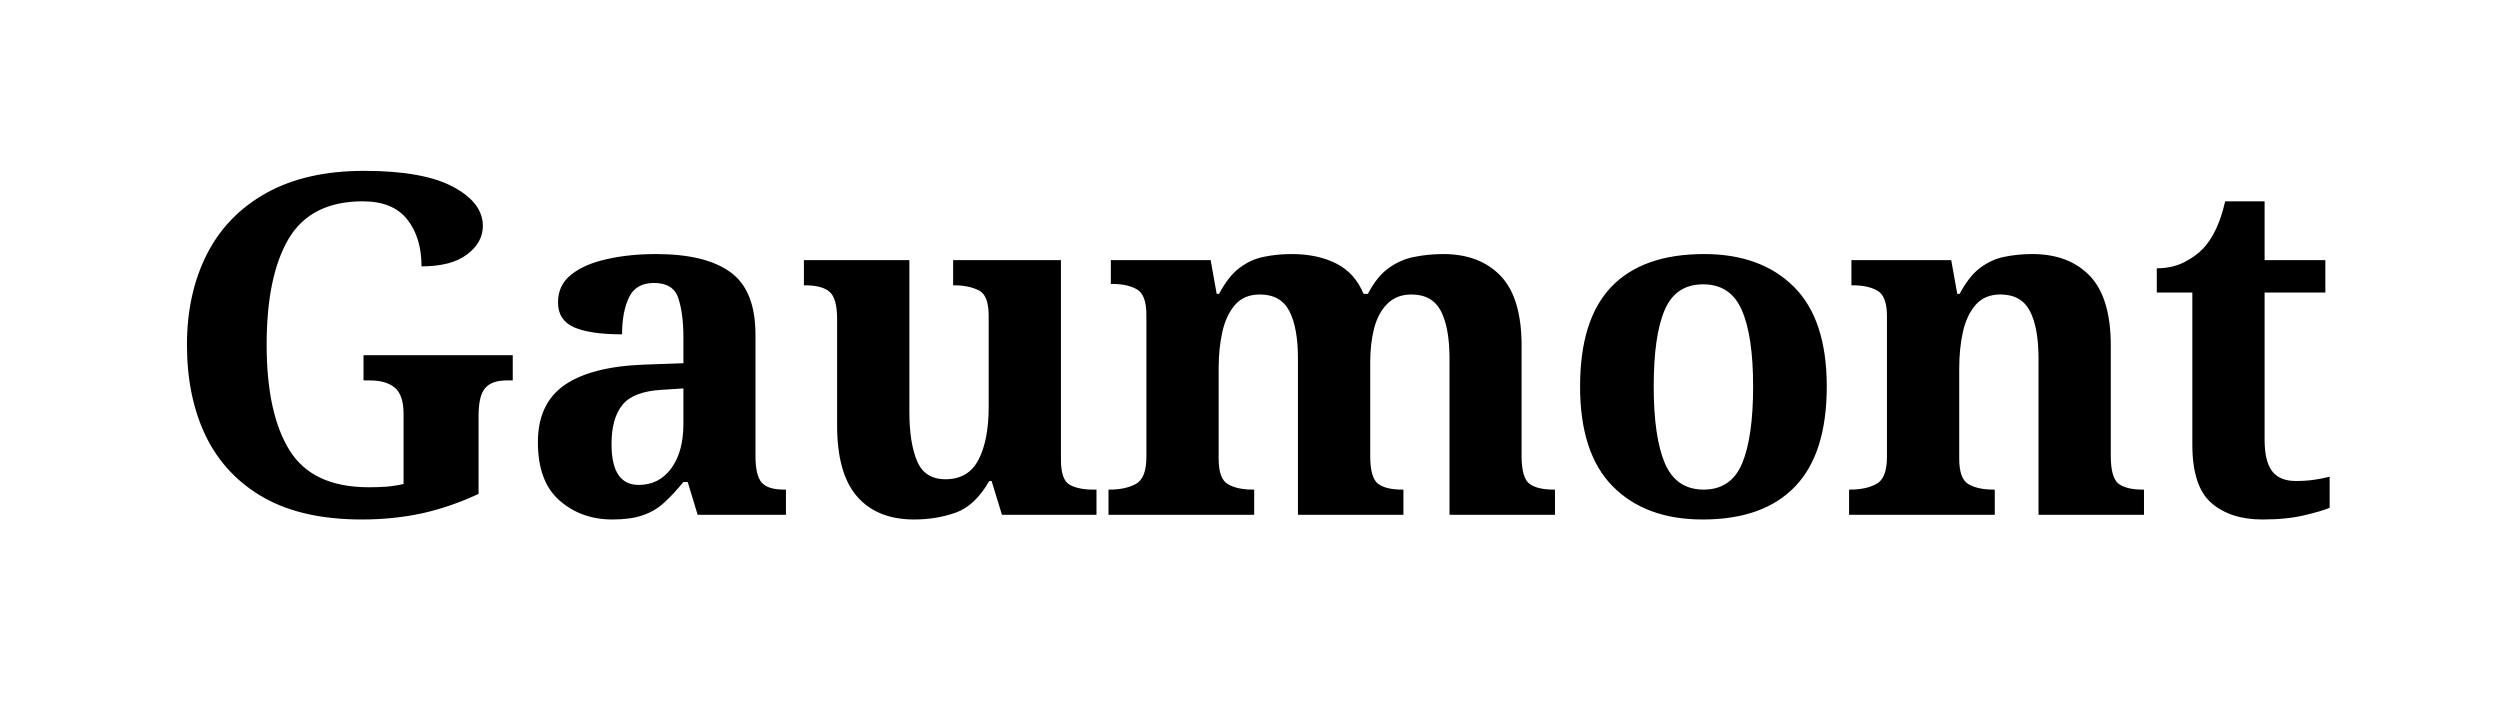
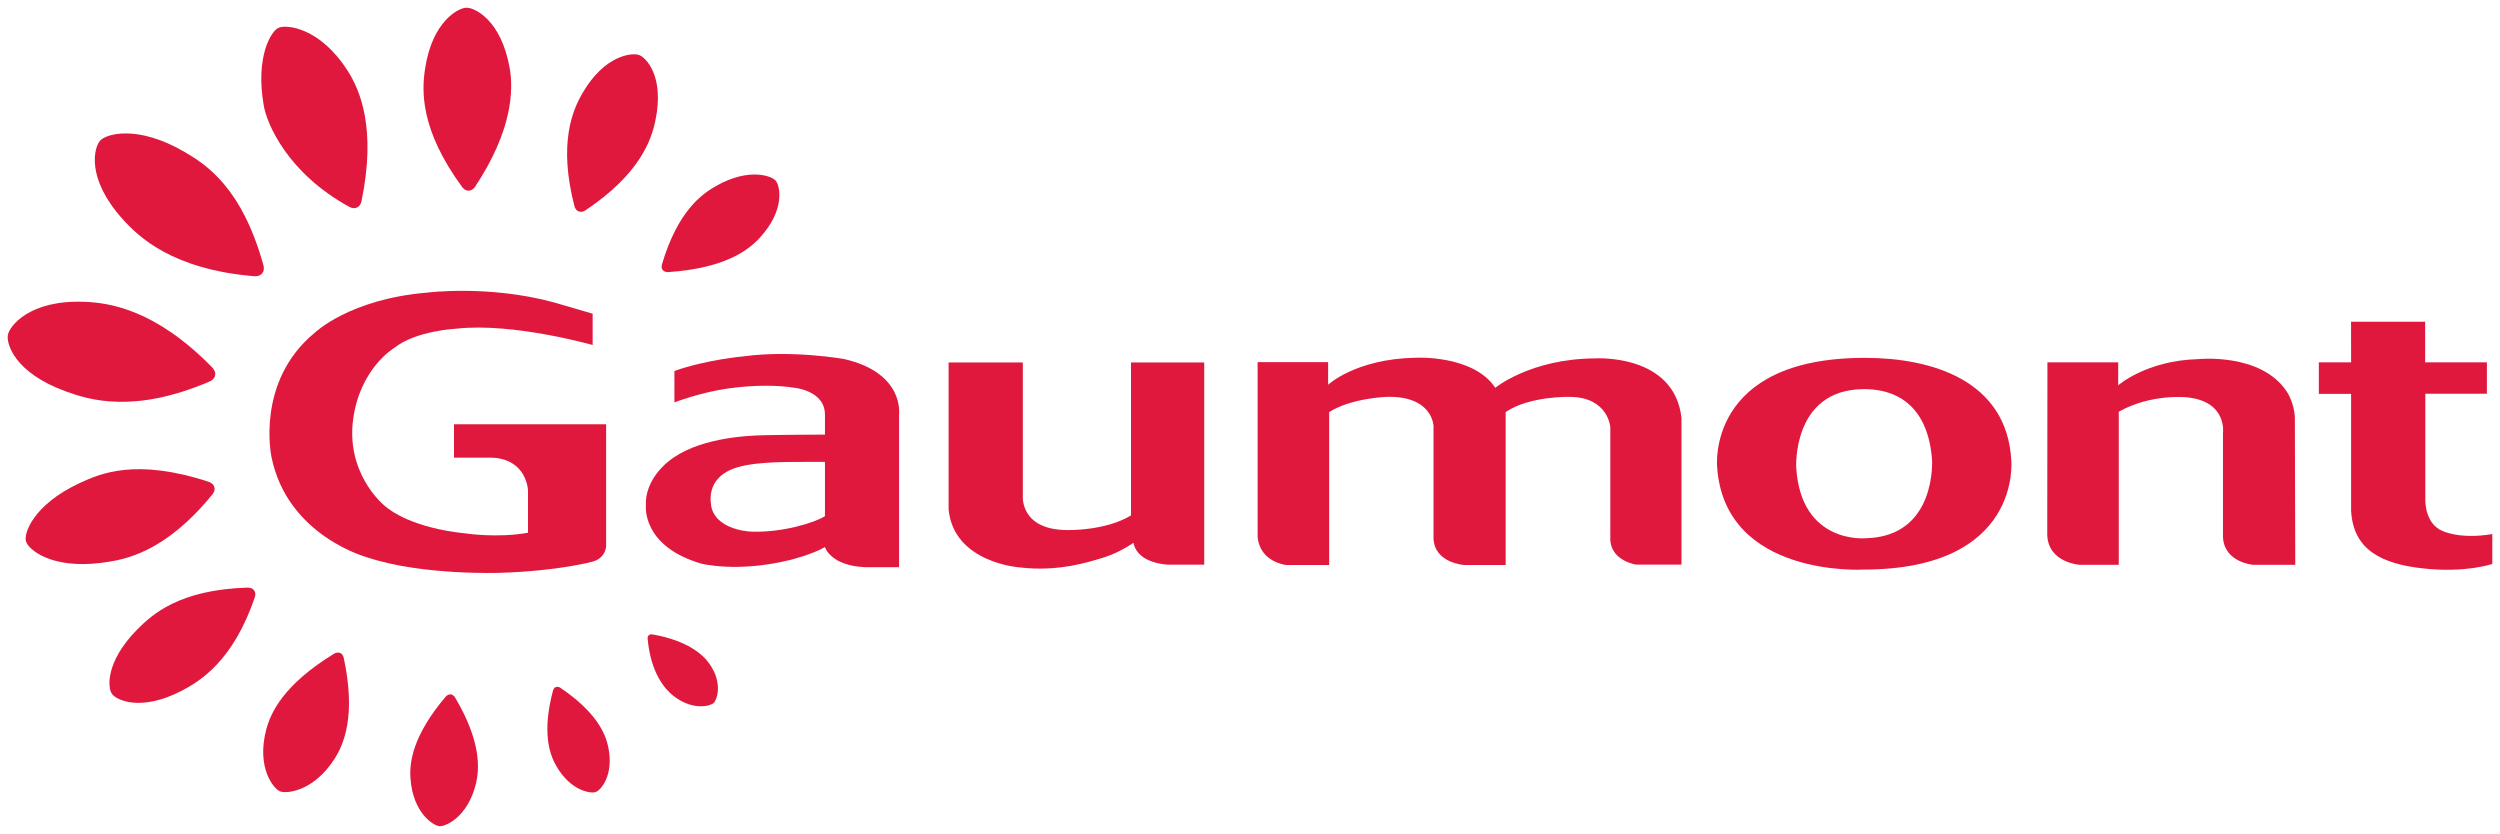
- <svg xmlns="http://www.w3.org/2000/svg" viewBox="0 0 200 57" preserveAspectRatio="xMidYMid meet">
-   <text x="100" y="28" text-anchor="middle" dominant-baseline="middle" font-family="serif" font-weight="900" font-size="38" fill="currentColor" letter-spacing="-0.02em">Gaumont</text>
+ <svg xmlns="http://www.w3.org/2000/svg" width="325.04" height="108.42" id="svg4883" version="1.1">
+   <defs id="defs4885" />
+   <g id="layer1" transform="translate(6.4149,-401.06)">
+     <g id="g652" transform="matrix(1.25,0,0,-1.25,27.66419,436.6025)">
+       <path d="m 0,0 c -0.237,-0.332 -0.785,-0.3 -0.785,-0.3 -8.555,0.707 -12.08,4.101 -13.758,5.986 -3.832,4.28 -2.908,7.451 -2.318,8.103 0.552,0.699 3.868,1.738 8.841,-1.185 2.208,-1.299 5.938,-3.685 8.168,-11.807 0,0 0.134,-0.52 -0.155,-0.802" style="fill:#e0183e;fill-opacity:1;fill-rule:nonzero;stroke:none" id="path654" />
+     </g>
+     <g id="g656" transform="matrix(1.25,0,0,-1.25,39.97169,428.0463)">
+       <path d="m 0,0 c -0.345,-0.179 -0.783,0.076 -0.783,0.076 -6.425,3.525 -8.579,8.638 -8.897,10.558 -0.878,5.055 0.773,7.768 1.565,8.072 0.769,0.345 4.273,0.067 7.177,-4.495 1.281,-2.005 3.002,-6.008 1.417,-13.606 0,0 -0.114,-0.493 -0.491,-0.605" style="fill:#e0183e;fill-opacity:1;fill-rule:nonzero;stroke:none" id="path658" />
+     </g>
+     <g id="g660" transform="matrix(1.25,0,0,-1.25,54.51794,425.8413)">
+       <path d="m 0,0 c -0.363,-0.046 -0.654,0.34 -0.654,0.34 -4.442,6.036 -4.217,10.105 -3.883,12.305 0.728,4.968 3.503,6.388 4.305,6.375 l 0,0.004 c 0.787,0.028 3.617,-1.2 4.507,-6.322 0.372,-2.188 0.327,-6.389 -3.64,-12.352 0,0 -0.281,-0.381 -0.644,-0.35" style="fill:#e0183e;fill-opacity:1;fill-rule:nonzero;stroke:none" id="path662" />
+     </g>
+     <g id="g664" transform="matrix(1.25,0,0,-1.25,68.84294,428.555)">
+       <path d="m 0,0 c -0.313,0.086 -0.443,0.501 -0.443,0.501 -1.721,6.587 -0.197,10.053 0.829,11.817 2.31,3.993 5.202,4.222 5.884,3.953 L 6.267,16.275 C 6.945,16.042 8.943,14.099 7.959,9.438 7.541,7.464 6.398,3.928 0.659,0.099 c 0,0 -0.362,-0.242 -0.673,-0.084" style="fill:#e0183e;fill-opacity:1;fill-rule:nonzero;stroke:none" id="path666" />
+     </g>
+     <g id="g668" transform="matrix(1.25,0,0,-1.25,79.75919,436.1775)">
+       <path d="M 0,0 C -0.193,0.197 -0.098,0.56 -0.098,0.56 1.535,6.112 4.035,7.898 5.563,8.763 9.008,10.71 11.389,9.771 11.757,9.281 12.15,8.82 12.826,6.326 10.058,3.331 8.873,2.051 6.428,0.184 0.532,-0.211 c 0,0 -0.372,-0.014 -0.532,0.225" style="fill:#e0183e;fill-opacity:1;fill-rule:nonzero;stroke:none" id="path670" />
+     </g>
+     <g id="g672" transform="matrix(1.25,0,0,-1.25,21.54794,449.8563)">
+       <path d="m 0,0 c -0.036,-0.398 -0.53,-0.627 -0.53,-0.627 -7.869,-3.385 -12.543,-1.938 -14.949,-1.061 -5.453,1.957 -6.26,5.054 -6.066,5.914 l 0,-0.009 c 0.157,0.873 2.212,3.667 7.996,3.426 2.567,-0.107 7.374,-0.785 13.296,-6.872 0,0 0.365,-0.4 0.253,-0.776" style="fill:#e0183e;fill-opacity:1;fill-rule:nonzero;stroke:none" id="path674" />
+     </g>
+     <g id="g676" transform="matrix(1.25,0,0,-1.25,21.44544,464.3688)">
+       <path d="m 0,0 c 0.139,-0.353 -0.172,-0.747 -0.172,-0.747 -4.971,-6.115 -9.161,-6.841 -11.522,-7.142 -5.34,-0.69 -7.672,1.429 -7.89,2.226 -0.262,0.778 0.723,3.809 5.598,6.071 2.144,0.998 5.856,2.606 13.435,0.116 0,0 0.478,-0.166 0.551,-0.537" style="fill:#e0183e;fill-opacity:1;fill-rule:nonzero;stroke:none" id="path678" />
+     </g>
+     <g id="g680" transform="matrix(1.25,0,0,-1.25,26.60044,477.8063)">
+       <path d="m 0,0 c 0.238,-0.245 0.108,-0.68 0.108,-0.68 -2.26,-6.689 -5.726,-8.78 -7.625,-9.774 -4.296,-2.22 -6.803,-0.944 -7.237,-0.34 -0.463,0.572 -0.746,3.331 2.64,6.742 1.508,1.501 4.289,4.119 11.479,4.33 0,0 0.466,0.004 0.645,-0.287" style="fill:#e0183e;fill-opacity:1;fill-rule:nonzero;stroke:none" id="path682" />
+     </g>
+     <g id="g684" transform="matrix(1.25,0,0,-1.25,37.79419,485.9538)">
+       <path d="m 0,0 c 0.28,-0.086 0.377,-0.475 0.377,-0.475 1.298,-5.972 0.051,-8.963 -0.932,-10.517 -2.239,-3.496 -5.099,-3.662 -5.688,-3.403 -0.616,0.233 -2.474,2.374 -1.445,6.376 0.451,1.773 1.79,4.718 7.084,7.951 0,0 0.349,0.202 0.614,0.054" style="fill:#e0183e;fill-opacity:1;fill-rule:nonzero;stroke:none" id="path686" />
+     </g>
+     <g id="g688" transform="matrix(1.25,0,0,-1.25,52.15169,491.3375)">
+       <path d="m 0,0 c 0.266,0 0.457,-0.287 0.457,-0.287 2.768,-4.639 2.559,-7.483 2.188,-9.035 -0.887,-3.532 -3.233,-4.455 -3.797,-4.388 -0.58,0.04 -2.734,1.317 -3.004,4.935 -0.123,1.606 0.16,4.421 3.676,8.555 0,0 0.23,0.251 0.497,0.21" style="fill:#e0183e;fill-opacity:1;fill-rule:nonzero;stroke:none" id="path690" />
+     </g>
+     <g id="g692" transform="matrix(1.25,0,0,-1.25,65.84794,490.405)">
+       <path d="m 0,0 c 0.203,0.109 0.454,-0.048 0.454,-0.048 3.827,-2.588 4.72,-4.827 4.999,-6.161 0.629,-3.013 -0.826,-4.54 -1.294,-4.692 -0.448,-0.185 -2.577,0.04 -4.116,2.717 -0.677,1.187 -1.504,3.448 -0.328,7.859 0,0 0.08,0.277 0.293,0.341" style="fill:#e0183e;fill-opacity:1;fill-rule:nonzero;stroke:none" id="path694" />
+     </g>
+     <g id="g696" transform="matrix(1.25,0,0,-1.25,77.93919,483.6638)">
+       <path d="M 0,0 C 0.116,0.146 0.369,0.098 0.369,0.098 4.05,-0.537 5.673,-2.038 6.319,-2.974 7.772,-5.078 7.043,-6.78 6.738,-7.043 6.456,-7.321 4.659,-7.899 2.601,-6.327 c -0.893,0.69 -2.395,2.35 -2.722,5.986 0,0 -0.026,0.242 0.121,0.345" style="fill:#e0183e;fill-opacity:1;fill-rule:nonzero;stroke:none" id="path698" />
+     </g>
+     <g id="g700" transform="matrix(1.25,0,0,-1.25,70.63794,441.8463)">
+       <path d="m 0,0 0,-3.256 c 0,0 -8.271,2.352 -14.146,1.701 0,0 -4.236,-0.201 -6.474,-1.992 0,0 -3.57,-2.095 -4.29,-7.423 -0.721,-5.323 2.696,-8.721 3.783,-9.393 0,0 2.345,-1.935 7.988,-2.499 0,0 3.291,-0.492 6.416,0.081 l 0,4.411 c 0,0 -0.05,1.454 -1.15,2.434 -1.09,0.982 -2.432,0.982 -3.116,0.959 l -3.431,0 0,3.478 15.822,0 0,-12.379 c 0,0 0.183,-1.41 -1.341,-1.893 0,0 -3.493,-0.986 -9.624,-1.178 0,0 -8.133,-0.31 -13.855,1.597 0,0 -8.332,2.205 -9.989,10.459 0,0 -1.684,7.832 4.504,12.914 0,0 3.609,3.492 11.641,4.167 0,0 6.398,0.843 13.231,-1.011" style="fill:#e0183e;fill-opacity:1;fill-rule:nonzero;stroke:none" id="path702" />
+     </g>
+     <g id="g704" transform="matrix(1.25,0,0,-1.25,90.24044,447.3938)">
+       <path d="m 0,0 c 5.062,0.689 10.473,-0.277 10.473,-0.277 6.306,-1.447 5.716,-5.749 5.716,-5.749 l 0,-15.904 c 0,0 -3.347,0.009 -3.455,0 -3.695,0.129 -4.252,2.099 -4.252,2.099 -1.255,-0.756 -3.632,-1.348 -3.632,-1.348 -5.53,-1.355 -9.262,-0.371 -9.262,-0.371 -6.148,1.81 -5.729,5.969 -5.729,5.969 -0.171,2.807 2.36,4.665 2.36,4.665 2.903,2.388 7.951,2.673 9.849,2.713 1.888,0.05 6.414,0.067 6.414,0.067 l 0,1.948 C 8.578,-3.497 5.18,-3.25 5.18,-3.25 3.748,-3.013 1.307,-2.933 -1.594,-3.34 -4.499,-3.752 -7.177,-4.786 -7.177,-4.786 l 0,3.267 C -3.85,-0.34 0,0 0,0 m 8.482,-16.616 0,5.641 -1.918,0 c -2.628,0 -6.093,0.015 -7.96,-0.849 -1.917,-0.896 -2.166,-2.499 -1.958,-3.713 0.377,-2.256 3.336,-2.658 4.145,-2.691 3.302,-0.125 6.709,0.959 7.691,1.612" style="fill:#e0183e;fill-opacity:1;fill-rule:nonzero;stroke:none" id="path706" />
+     </g>
+     <g id="g708" transform="matrix(1.25,0,0,-1.25,116.9192,448.1838)">
+       <path d="m 0,0 7.72,0 0,-13.893 c 0,0 -0.315,-3.542 4.671,-3.542 0,0 3.895,-0.102 6.581,1.523 l 0,15.912 7.615,0 0,-21.033 -3.738,0 c 0,0 -3.202,0.066 -3.618,2.277 0,0 -1.353,-0.966 -2.978,-1.49 -1.633,-0.51 -4.824,-1.554 -8.848,-1.074 0,0 -6.872,0.456 -7.405,6.035" style="fill:#e0183e;fill-opacity:1;fill-rule:nonzero;stroke:none" id="path710" />
+     </g>
+     <g id="g712" transform="matrix(1.25,0,0,-1.25,157.0954,448.1425)">
+       <path d="m 0,0 7.333,0 0,-2.351 c 0,0 2.875,2.704 9.13,2.808 0,0 5.962,0.321 8.258,-3.125 0,0 3.667,3.021 10.385,3.057 0,0 8.232,0.529 8.981,-6.188 l 0,-15.263 -4.707,0 c 0,0 -2.516,0.354 -2.695,2.494 l 0,11.816 c 0,0 -0.217,3.139 -4.274,3.139 0,0 -4.166,0.098 -6.611,-1.584 l 0,-15.901 -4.346,0 c 0,0 -3.084,0.216 -3.158,2.782 l 0,11.675 c 0,0 -0.078,3.162 -4.881,3.028 0,0 -3.669,-0.117 -5.975,-1.584 l 0,-15.901 -4.482,0 c 0,0 -2.725,0.279 -2.958,2.93" style="fill:#e0183e;fill-opacity:1;fill-rule:nonzero;stroke:none" id="path714" />
+     </g>
+     <g id="g716" transform="matrix(1.25,0,0,-1.25,227.1229,461.8338)">
+       <path d="m 0,0 c 0.485,-8.037 7.237,-7.364 7.237,-7.364 7.396,0.174 6.891,8.171 6.891,8.171 C 13.589,7.827 8.718,8.171 6.905,8.141 -0.434,8.028 0,0 0,0 m 7.196,11.396 c 6.748,0 14.725,-2.257 15.174,-10.67 0,0 1.121,-11.323 -15.344,-11.351 0,0 -14.474,-0.871 -15.252,10.679 0,0 -1.162,11.382 15.422,11.342" style="fill:#e0183e;fill-opacity:1;fill-rule:nonzero;stroke:none" id="path718" />
+     </g>
+     <g id="g720" transform="matrix(1.25,0,0,-1.25,259.7842,448.1663)">
+       <path d="m 0,0 7.361,0 0,-2.395 c 0,0 2.907,2.57 8.252,2.722 0,0 6.547,0.717 9.264,-3.344 0,0 0.828,-1.196 0.859,-2.817 l 0.041,-15.23 -4.388,0 c 0,0 -3.004,0.244 -3.129,2.874 l 0,10.817 c 0,0 0.478,3.326 -3.772,3.733 0,0 -3.713,0.404 -7.068,-1.504 l 0,-15.92 -4.053,0 c 0,0 -3.344,0.209 -3.387,3.177" style="fill:#e0183e;fill-opacity:1;fill-rule:nonzero;stroke:none" id="path722" />
+     </g>
+     <g id="g724" transform="matrix(1.25,0,0,-1.25,299.2592,442.8925)">
+       <path d="m 0,0 7.706,0 0,-4.219 6.423,0 0,-3.271 -6.404,0 0,-10.975 c 0,0 -0.106,-2.485 1.756,-3.283 0,0 1.802,-0.917 5.212,-0.335 l 0,-3.111 c 0,0 -2.807,-0.954 -7.158,-0.467 -4.353,0.467 -7.304,1.922 -7.529,5.996 l 0,12.165 -3.358,0 0,3.281 3.358,0" style="fill:#e0183e;fill-opacity:1;fill-rule:nonzero;stroke:none" id="path726" />
+     </g>
+   </g>
</svg>
